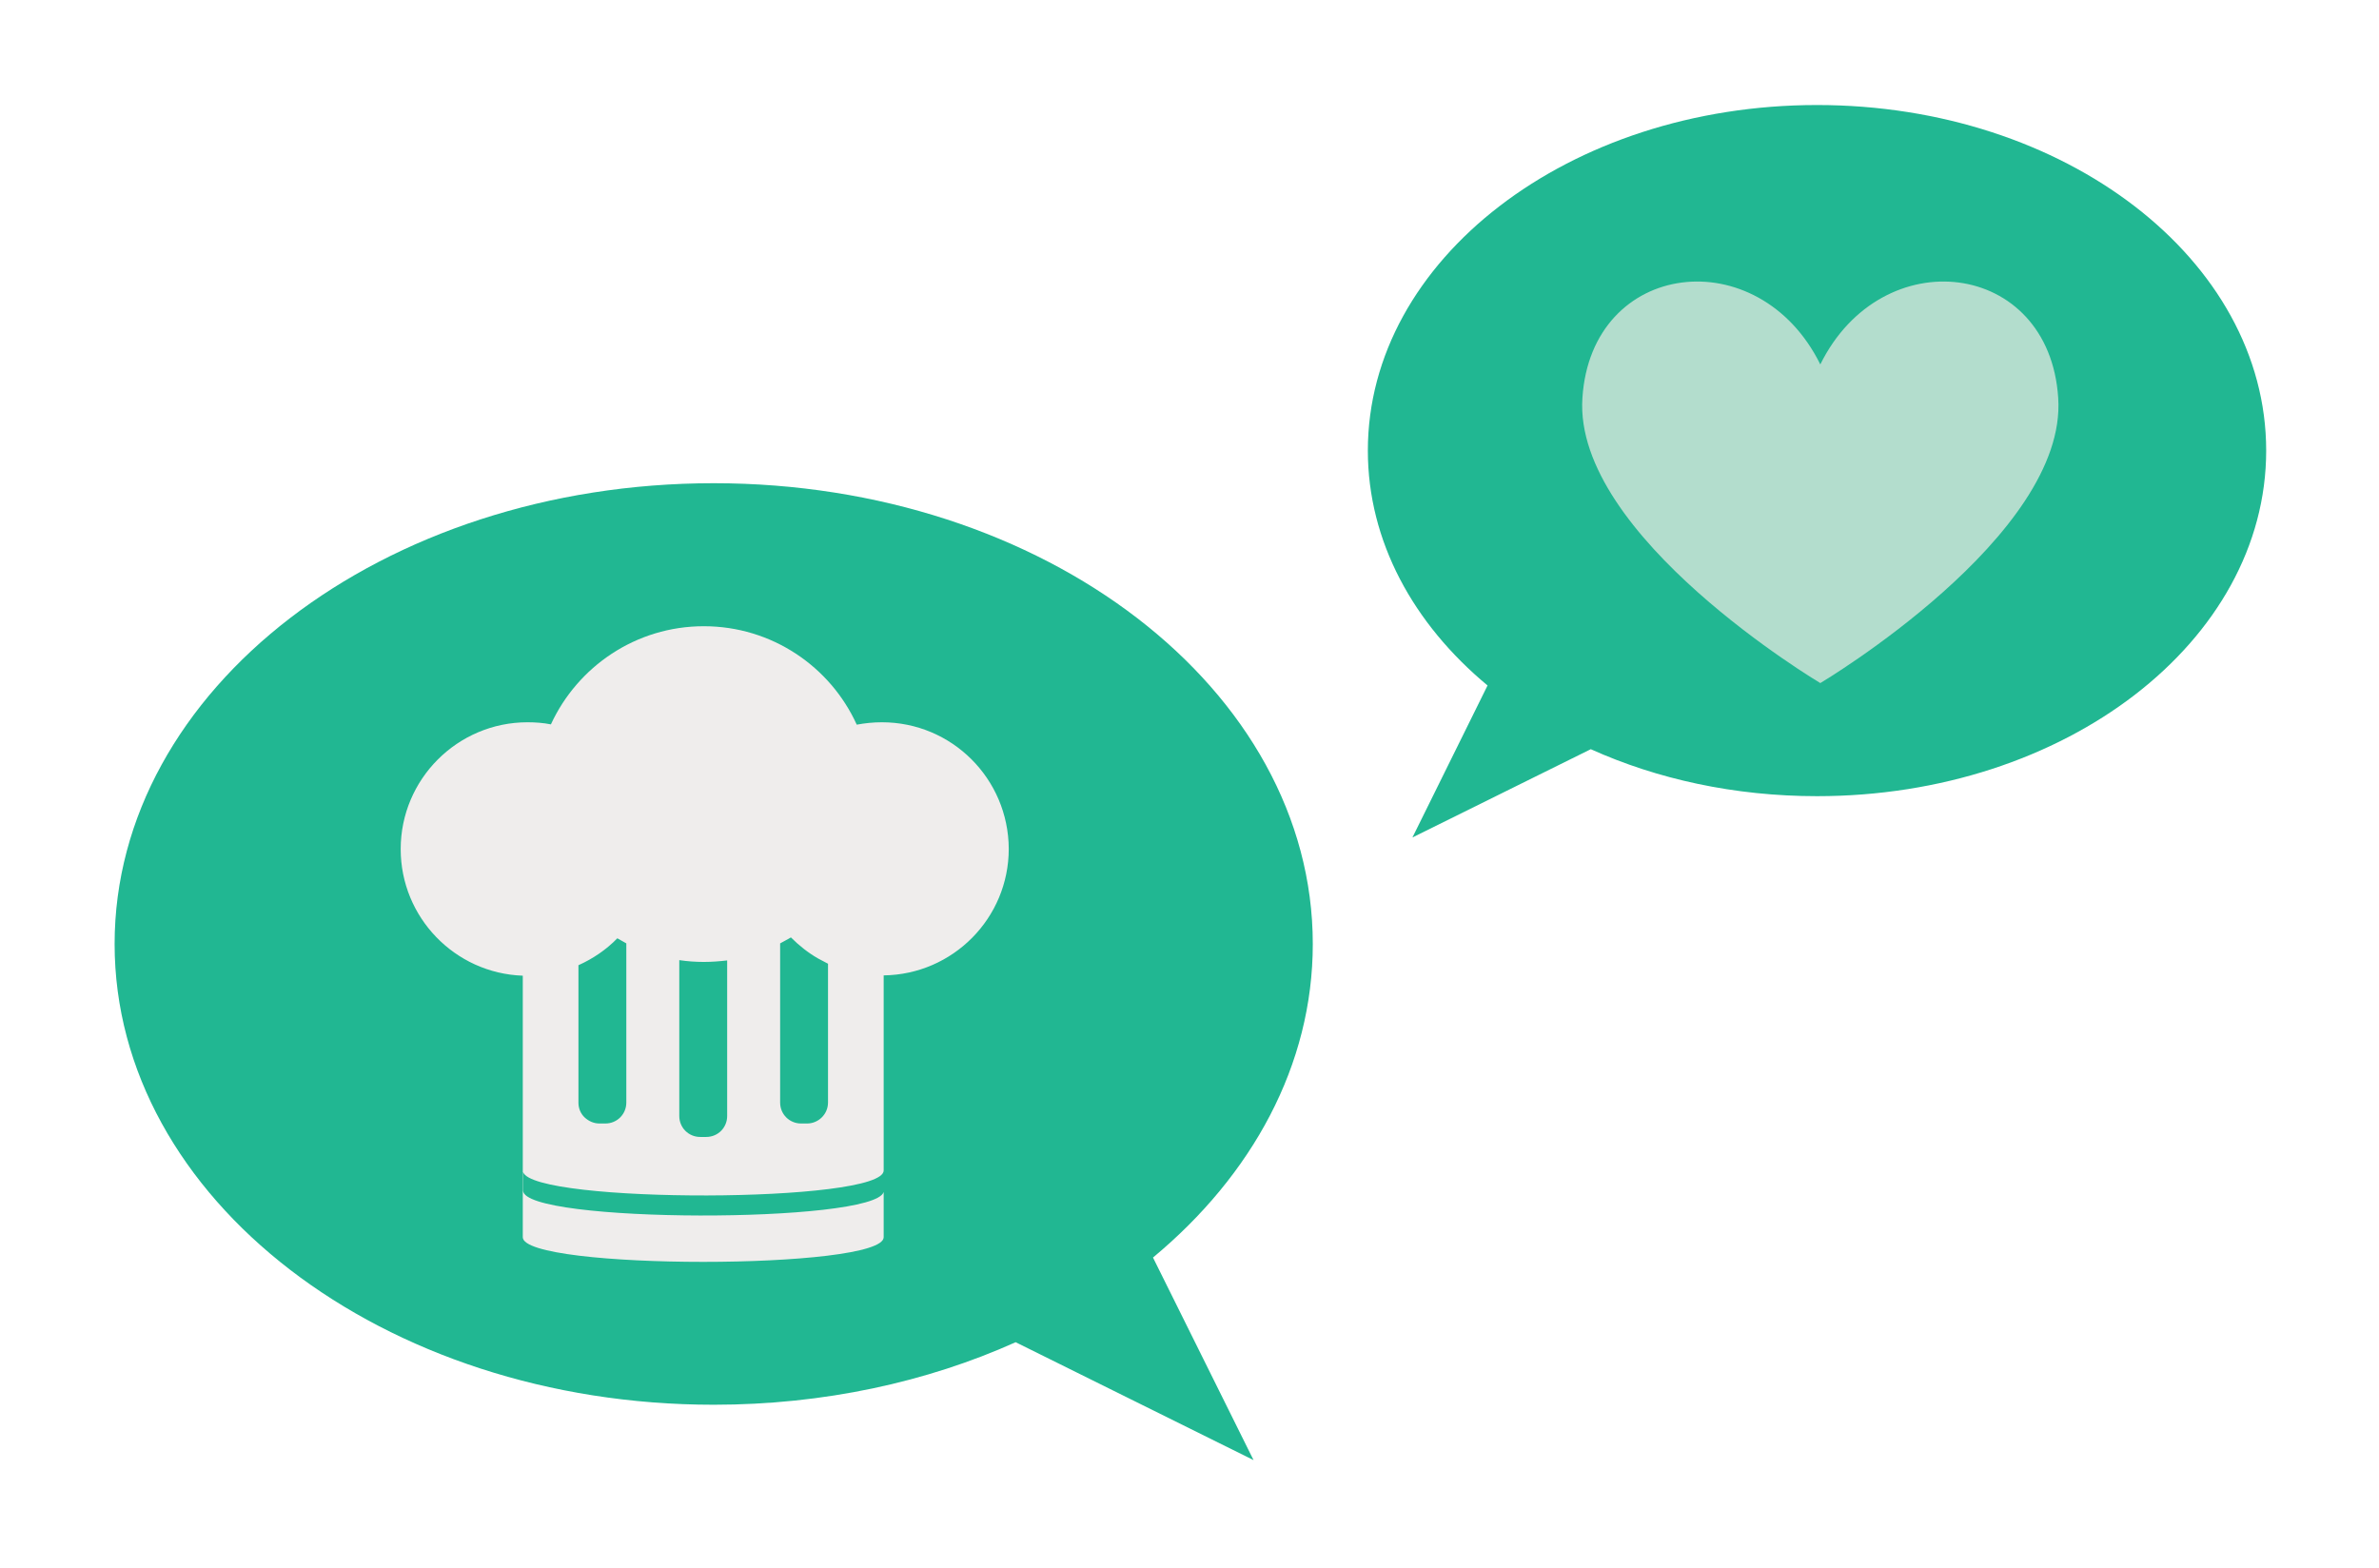
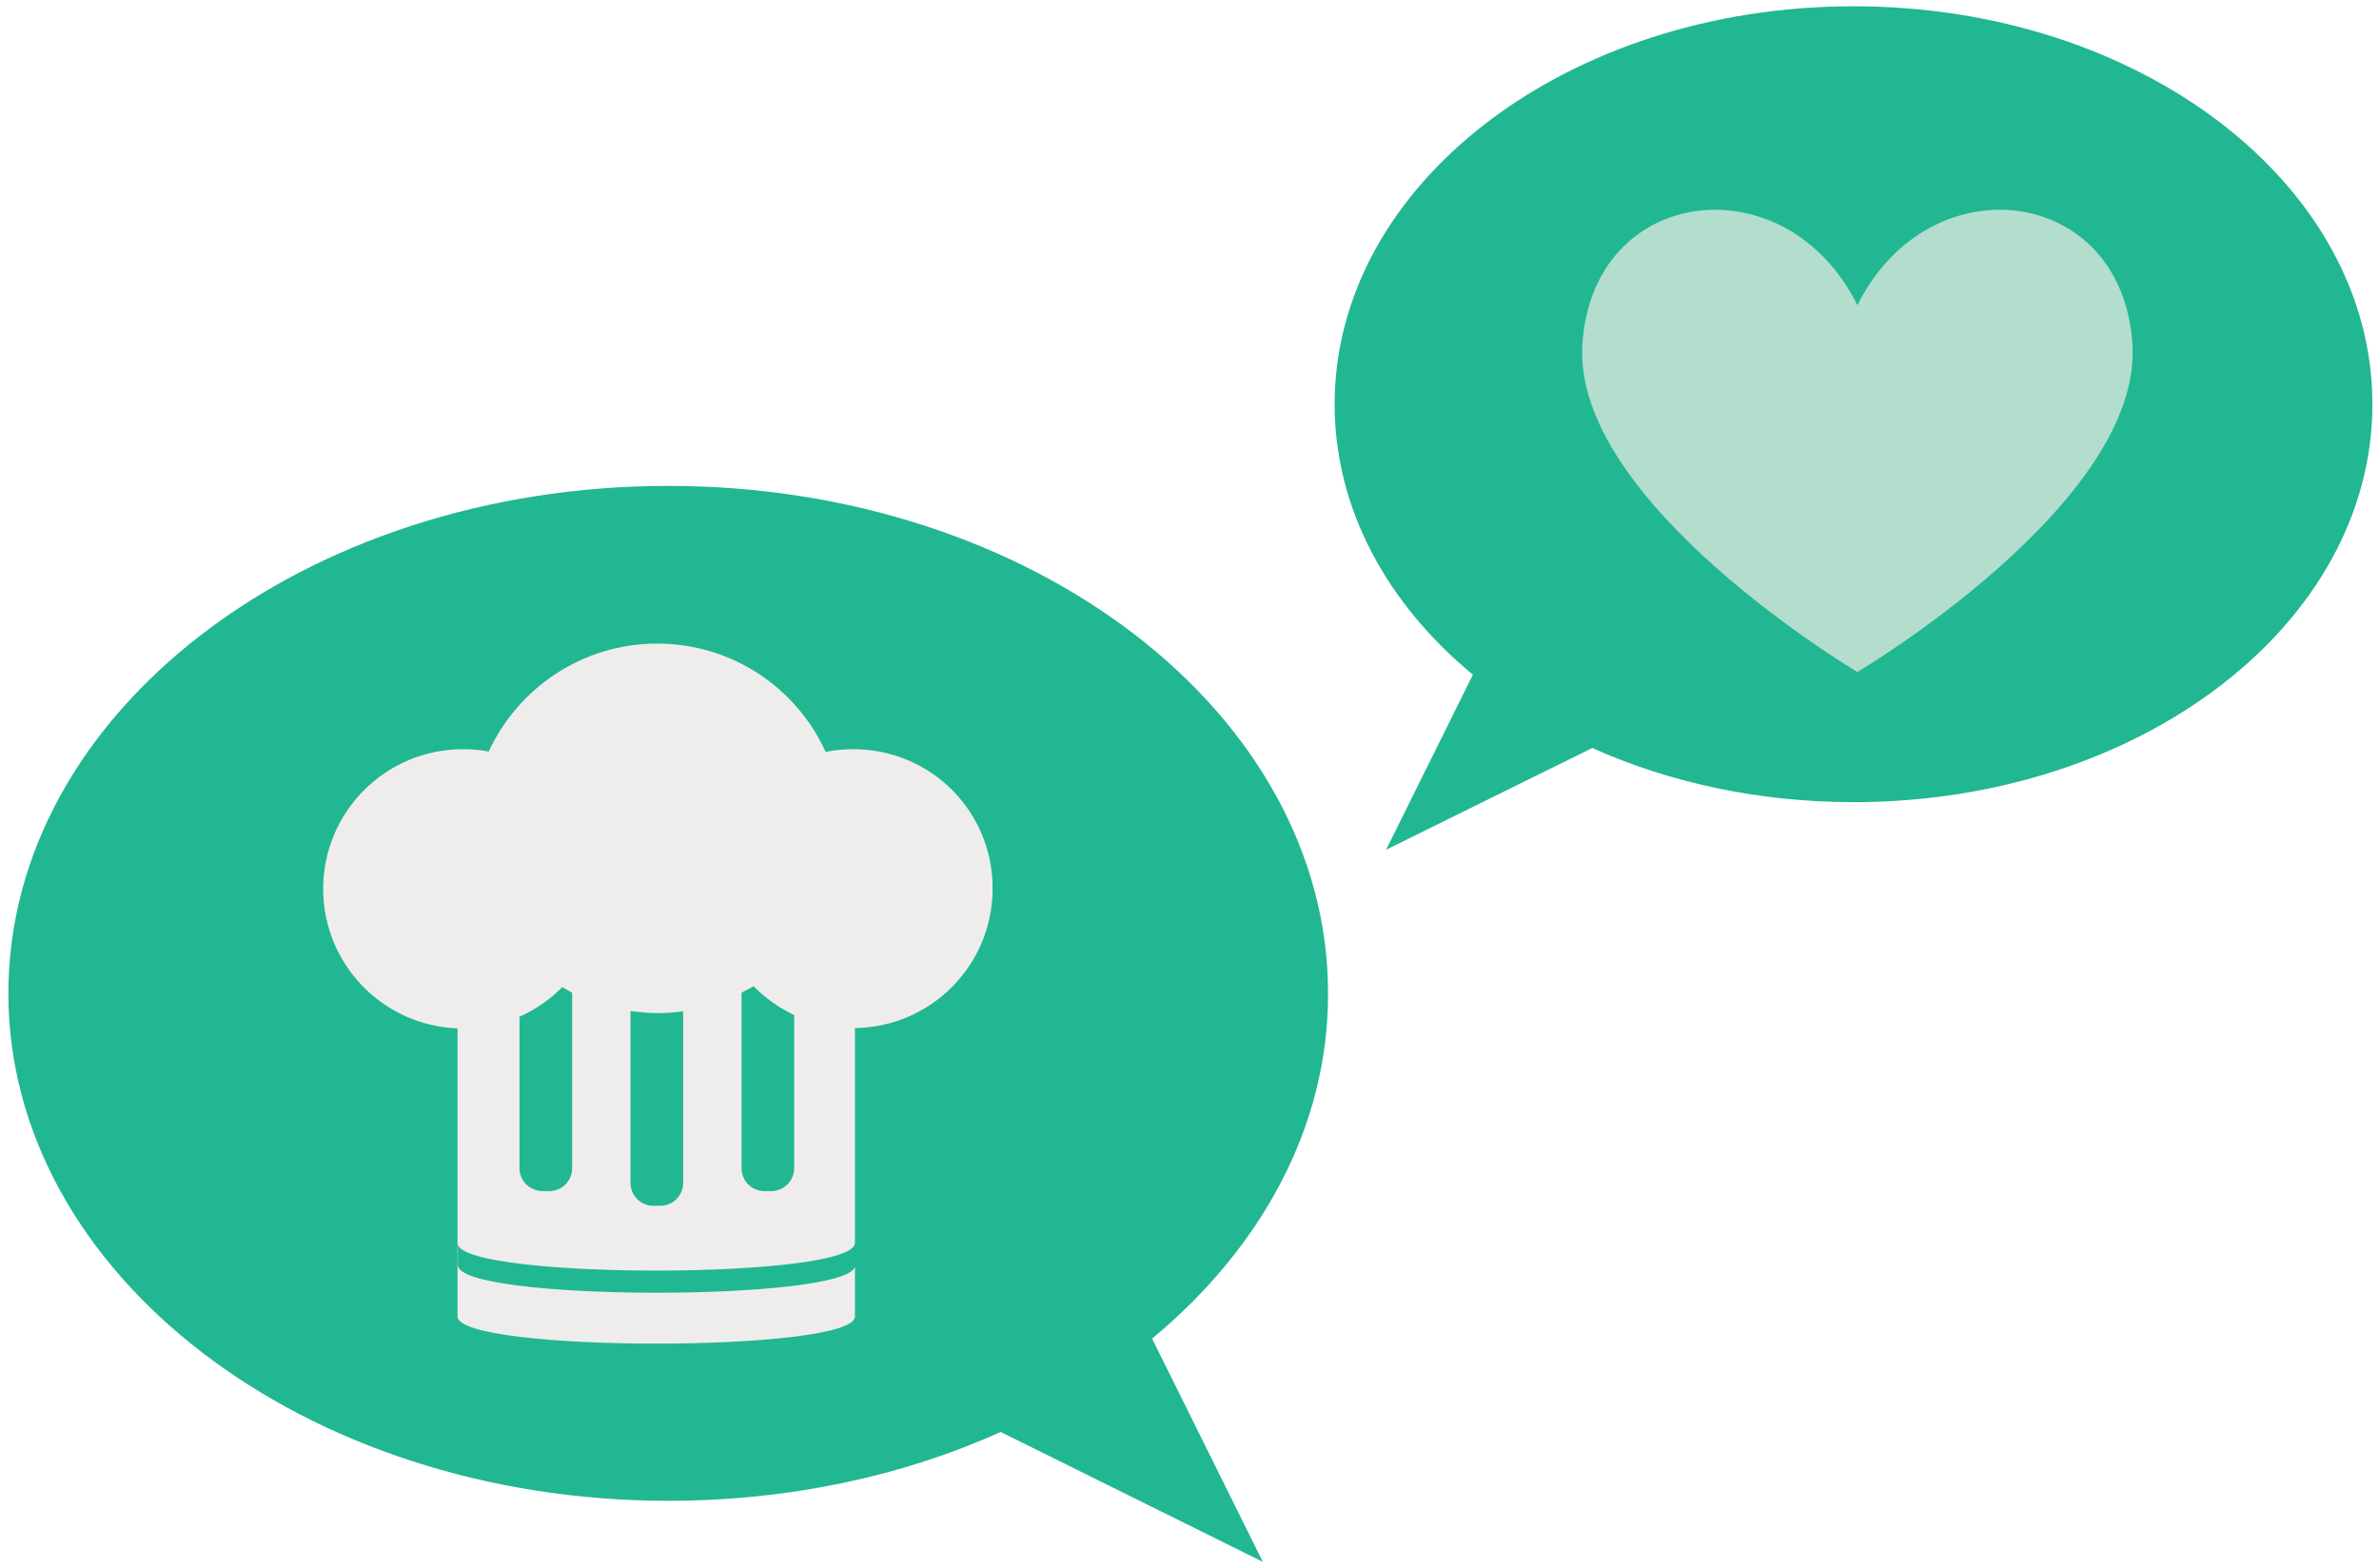
<svg xmlns="http://www.w3.org/2000/svg" version="1.1" id="Layer_1" x="0px" y="0px" viewBox="0 0 795 524" style="enable-background:new 0 0 795 524;" xml:space="preserve">
  <style type="text/css">
	.st0{fill:#21B792;}
	.st1{fill:#B3DDCD;}
	.st2{fill:#EFEDEC;}
</style>
-   <path class="st0" d="M497.1,229.1L472,279.9l59.6-29.5c22.2,10,48,15.7,75.6,15.7c82.9,0,150.1-51.7,150.1-115.5  c0-63.8-67.2-115.5-150.1-115.5c-82.9,0-150.1,51.7-150.1,115.5C457.1,180.9,472.3,208.5,497.1,229.1z" />
-   <path class="st1" d="M608.3,228.3c0,0,82.6-49.1,79.5-95.3c-3-46.2-58.9-52.9-79.5-11.2c-20.6-41.7-76.5-35-79.5,11.2  C525.7,179.2,608.3,228.3,608.3,228.3z" />
-   <path class="st0" d="M385.3,420.3l33.6,67.7l-79.5-39.4c-29.6,13.3-64.1,20.9-100.9,20.9c-110.6,0-200.2-69-200.2-154  c0-85.1,89.6-154,200.2-154c110.6,0,200.2,69,200.2,154C438.7,356,418.4,392.8,385.3,420.3z" />
-   <path class="st2" d="M294.7,241.4c-2.9,0-5.7,0.3-8.4,0.8c-8.8-19.4-28.4-32.9-51.1-32.9c-22.7,0-42.2,13.5-51.1,32.8  c-2.5-0.5-5.2-0.7-7.8-0.7c-23.4,0-42.4,19-42.4,42.4c0,22.8,18.1,41.5,40.8,42.3v87.4c0,11,120.6,11,120.6,0v-15.1  c-3.3,10.6-120.5,10.5-120.5-0.5v-6.2c3.3,10.6,120.5,10.5,120.5-0.5v-65.2c23.1-0.3,41.8-19.1,41.8-42.3  C337,260.3,318.1,241.4,294.7,241.4z M209.3,368.5c0,3.9-3.1,7-7,7h-2c-1.9,0-3.6-0.8-4.9-2c-1.3-1.2-2.1-3-2.1-4.9v-46h0  c4.9-2.2,9.3-5.2,13-9c1,0.6,2,1.1,3,1.7V368.5z M243,373c0,3.9-3.1,7-7,7h-2c-3.9,0-7-3.1-7-7v-52.1c2.7,0.4,5.4,0.6,8.2,0.6  c2.6,0,5.2-0.2,7.8-0.5V373z M276.7,368.5c0,3.9-3.2,7-7,7h-2c-3.9,0-7-3.1-7-7v-53.2c1.2-0.7,2.5-1.3,3.6-2c2.7,2.7,5.7,5.1,9,7  c1.1,0.6,2.3,1.2,3.4,1.8V368.5z" />
+   <path class="st0" d="M492.2,225.5l-29,58.5l68.9-34c25.6,11.5,55.5,18.1,87.3,18.1c95.8,0,173.4-59.5,173.4-133s-77.6-133-173.4-133  S446,61.6,446,135.1C446,170,463.5,201.8,492.2,225.5z" />
+   <path class="st1" d="M620.7,224.6c0,0,95.4-56.5,91.9-109.7c-3.5-53.2-68.1-60.9-91.9-12.9c-23.8-48-88.4-40.3-91.9,12.9  C525.2,168,620.7,224.6,620.7,224.6z" />
+   <path class="st0" d="M385,447.4l37,74.6l-87.6-43.4c-32.6,14.7-70.6,23-111.1,23c-121.8,0-220.5-76-220.5-169.6  c0-93.7,98.7-169.6,220.5-169.6s220.5,76,220.5,169.6C443.9,376.6,421.5,417.1,385,447.4z" />
+   <path class="st2" d="M285.2,250.4c-3.2,0-6.3,0.3-9.3,0.9c-9.7-21.4-31.3-36.2-56.3-36.2s-46.5,14.9-56.3,36.1  c-2.8-0.6-5.7-0.8-8.6-0.8c-25.8,0-46.7,20.9-46.7,46.7c0,25.1,19.9,45.7,44.9,46.6v96.3c0,12.1,132.8,12.1,132.8,0v-16.6  c-3.6,11.7-132.7,11.6-132.7-0.6v-6.8c3.6,11.7,132.7,11.6,132.7-0.6v-71.8c25.4-0.3,46-21,46-46.6  C331.8,271.2,311,250.4,285.2,250.4z M191.2,390.4c0,4.3-3.4,7.7-7.7,7.7h-2.2c-2.1,0-4-0.9-5.4-2.2c-1.4-1.3-2.3-3.3-2.3-5.4v-50.7  l0,0c5.4-2.4,10.2-5.7,14.3-9.9c1.1,0.7,2.2,1.2,3.3,1.9V390.4z M228.3,395.3c0,4.3-3.4,7.7-7.7,7.7h-2.2c-4.3,0-7.7-3.4-7.7-7.7  v-57.4c3,0.4,5.9,0.7,9,0.7c2.9,0,5.7-0.2,8.6-0.6V395.3z M265.4,390.4c0,4.3-3.5,7.7-7.7,7.7h-2.2c-4.3,0-7.7-3.4-7.7-7.7v-58.6  c1.3-0.8,2.8-1.4,4-2.2c3,3,6.3,5.6,9.9,7.7c1.2,0.7,2.5,1.3,3.7,2V390.4z" />
</svg>
